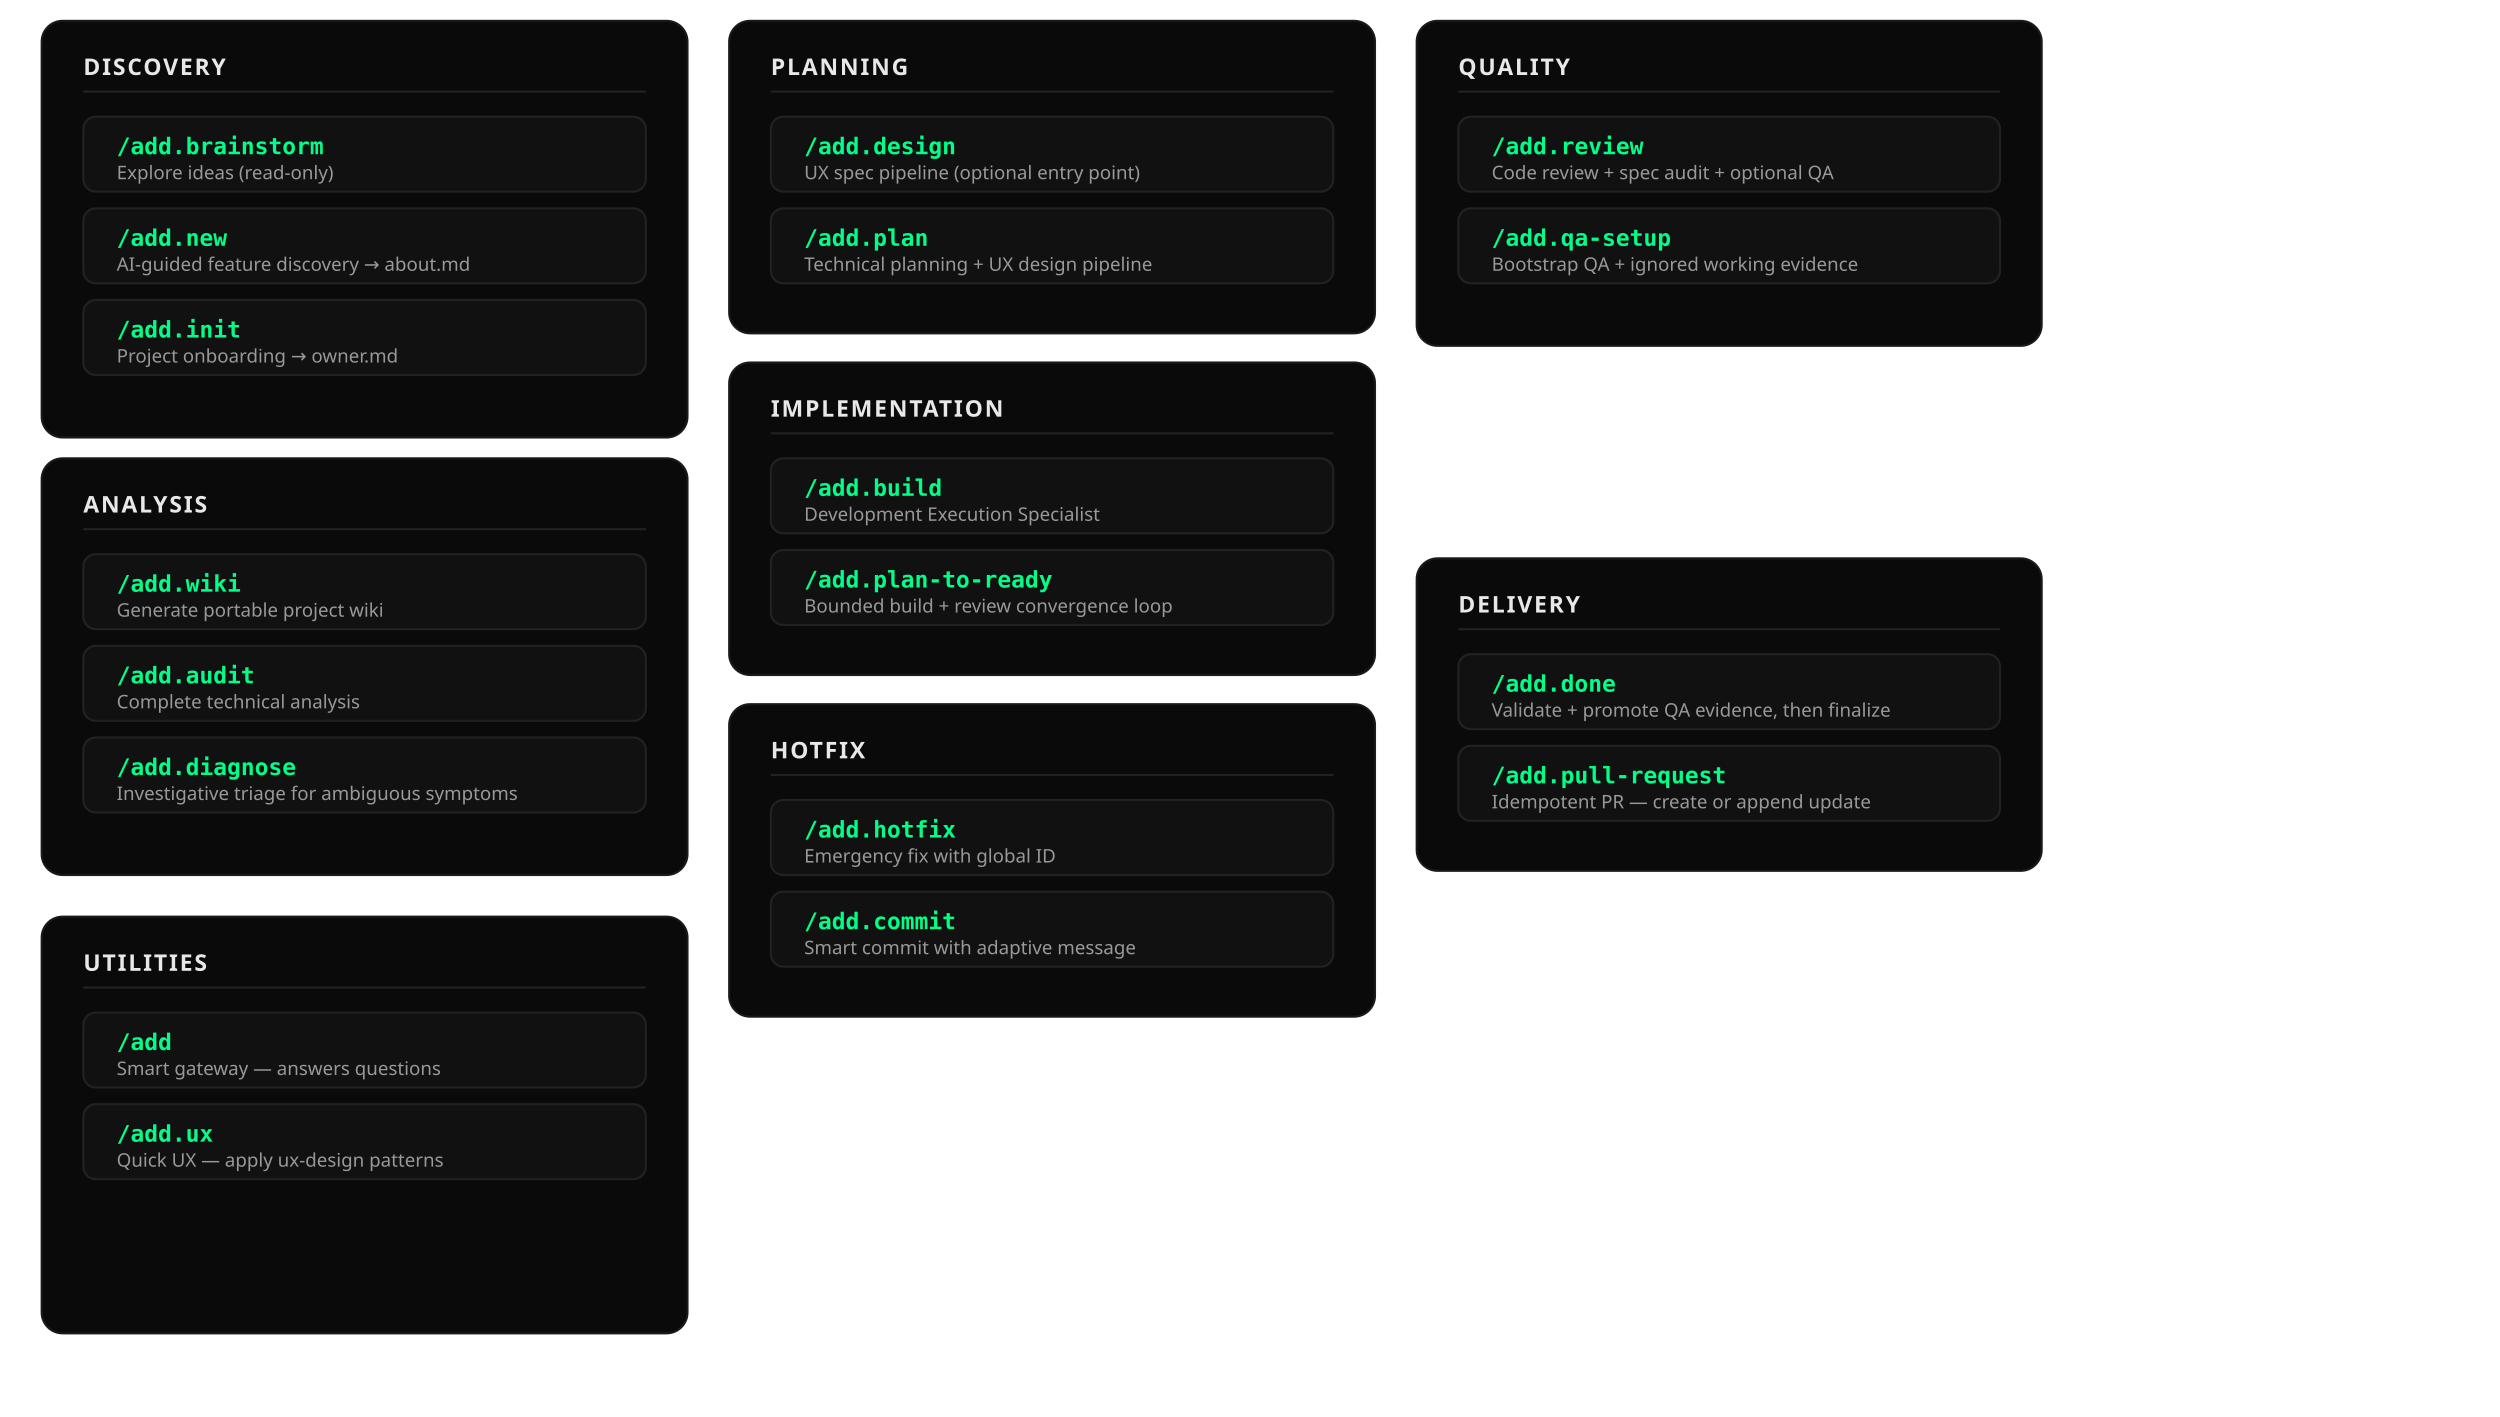
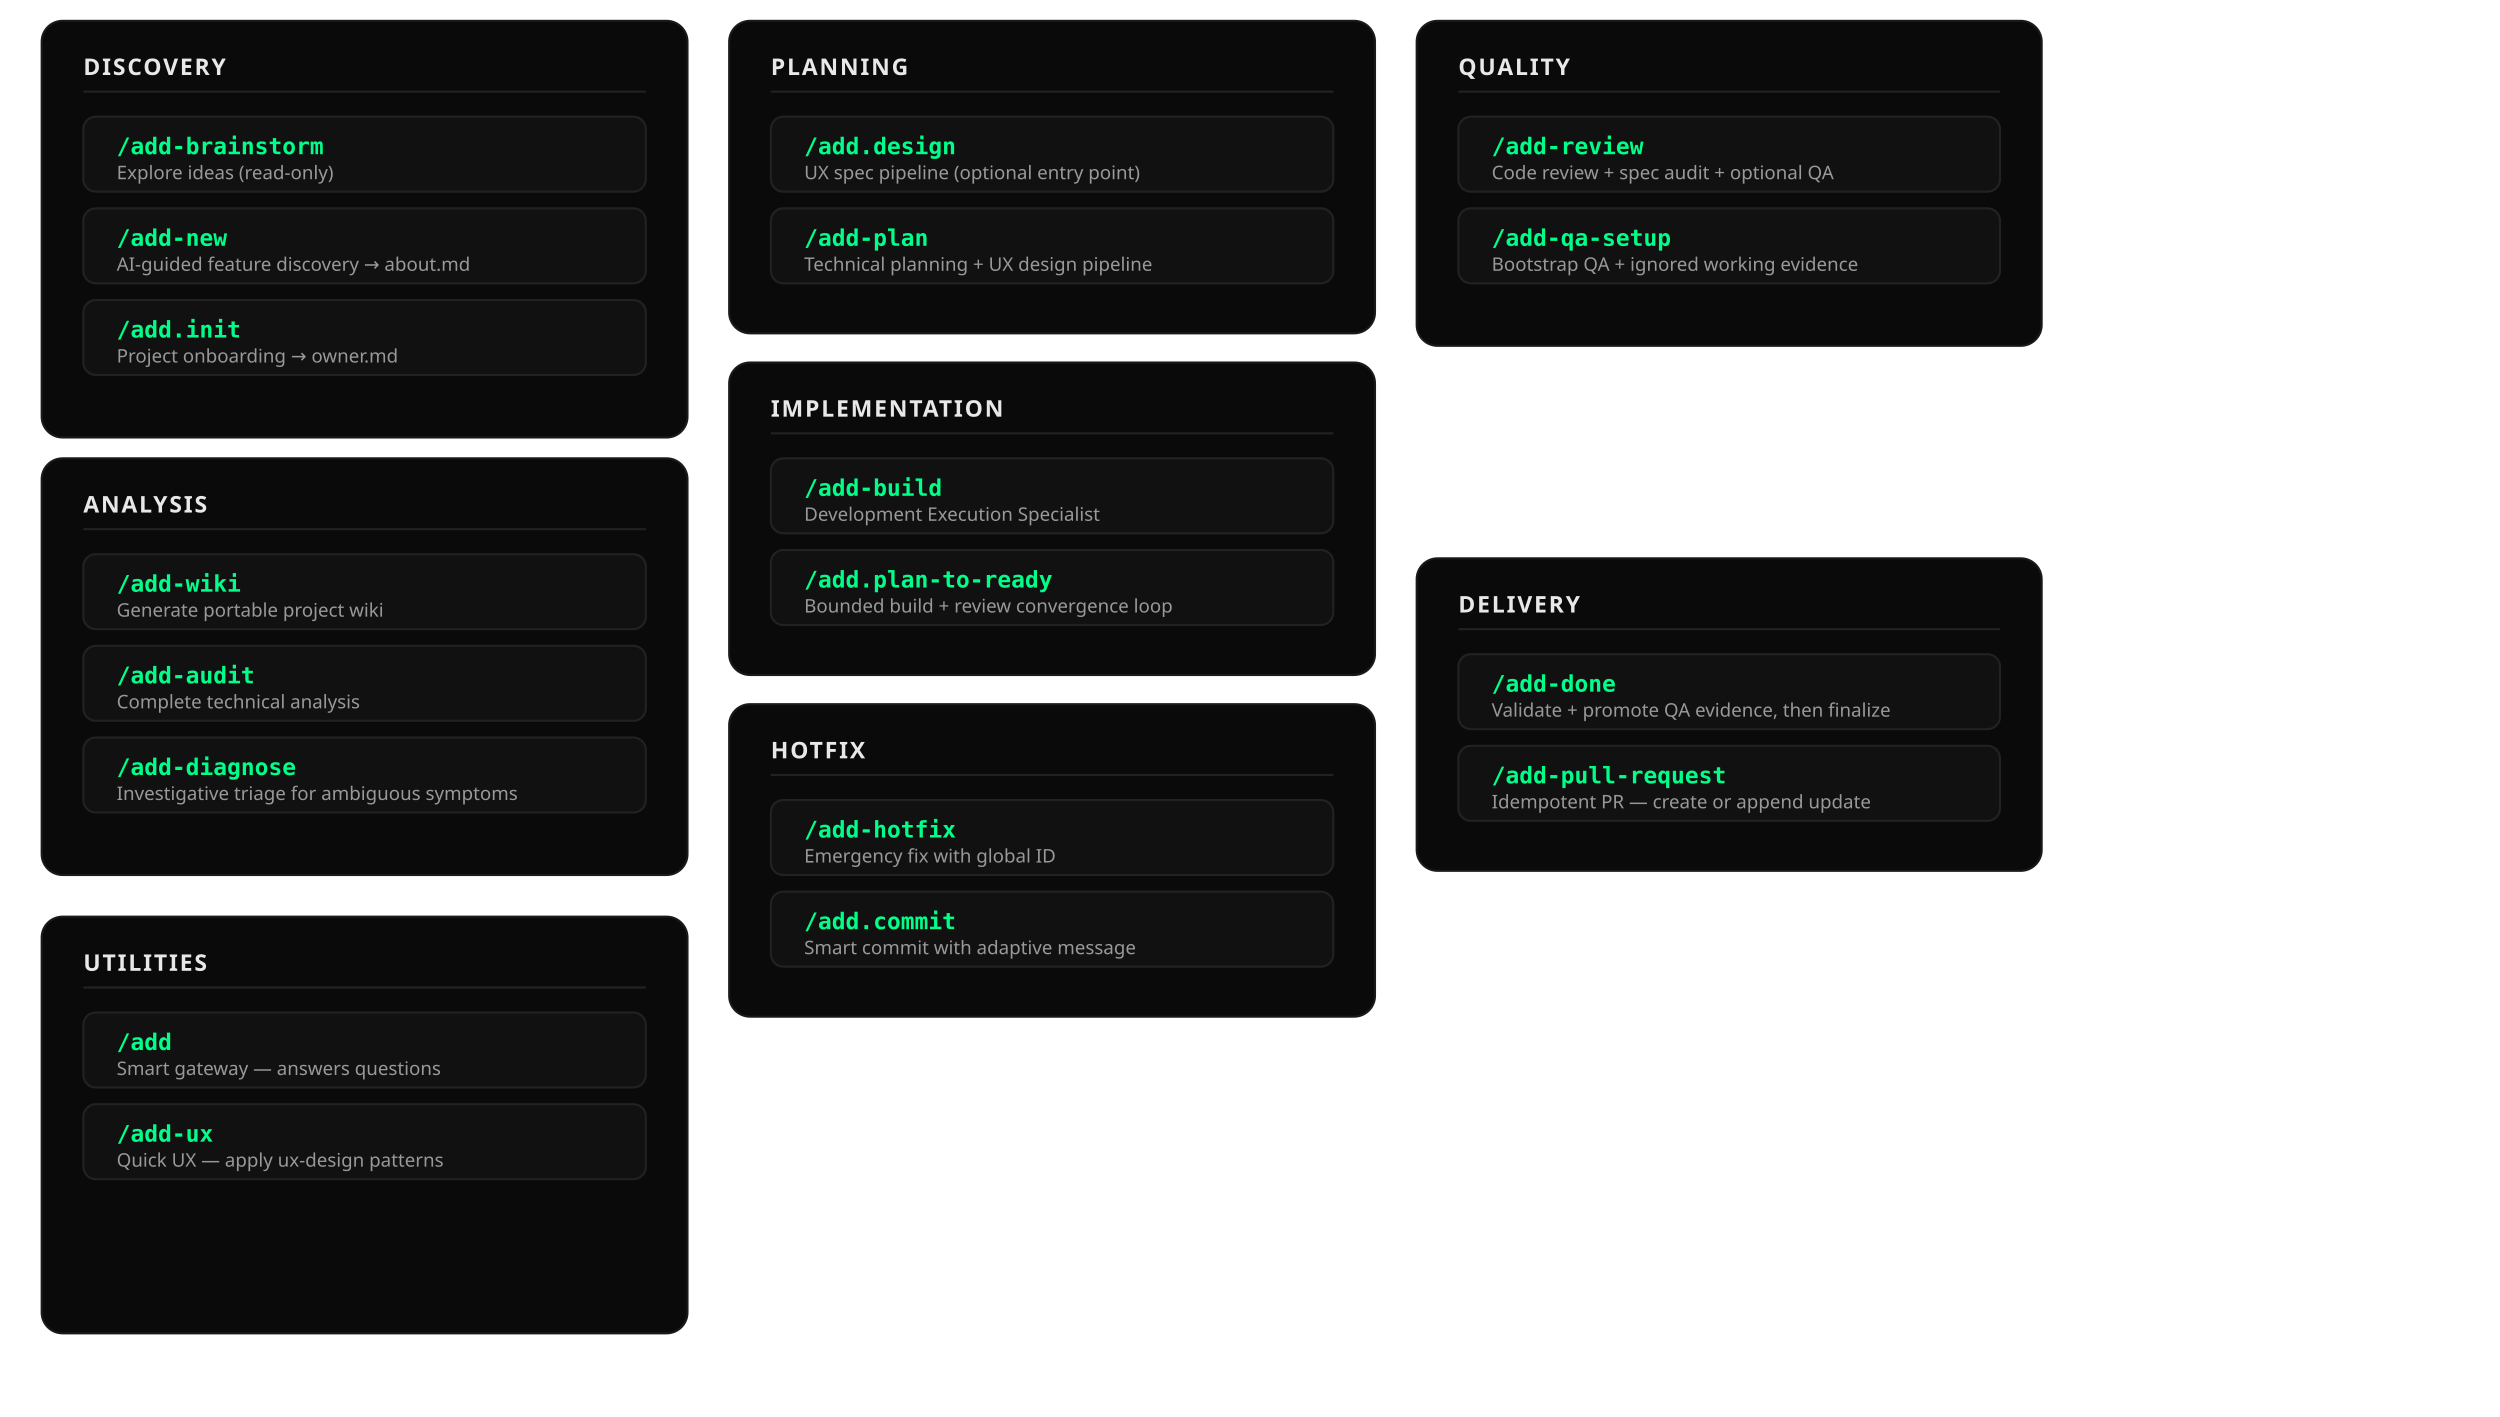
<svg xmlns="http://www.w3.org/2000/svg" viewBox="0 0 1200 680" fill="none">
  <style>
    .cat-label { fill: #e8e8e8; font-family: 'Syne', sans-serif; font-size: 13px; font-weight: 700; }
    .cat-line { stroke: #222; stroke-width: 1; }
    .cmd-box { fill: #111; stroke: #222; stroke-width: 1; rx: 6; }
    .cmd-name { fill: #00ff88; font-family: 'JetBrains Mono', monospace; font-size: 11px; font-weight: 600; }
    .cmd-desc { fill: #999; font-family: 'Outfit', sans-serif; font-size: 9px; }
    .group-bg { fill: #0a0a0a; stroke: #1a1a1a; stroke-width: 1; rx: 10; }
    .group-title { fill: #e8e8e8; font-family: 'Syne', sans-serif; font-size: 11px; font-weight: 800; letter-spacing: 0.08em; }
  </style>
  <rect x="20" y="10" width="310" height="200" class="group-bg" />
  <text x="40" y="36" class="group-title">DISCOVERY</text>
  <line x1="40" y1="44" x2="310" y2="44" class="cat-line" />
  <rect x="40" y="56" width="270" height="36" class="cmd-box" />
-   <text x="56" y="74" class="cmd-name">/add.brainstorm</text>
+   <text x="56" y="74" class="cmd-name">/add-brainstorm</text>
  <text x="56" y="86" class="cmd-desc">Explore ideas (read-only)</text>
  <rect x="40" y="100" width="270" height="36" class="cmd-box" />
-   <text x="56" y="118" class="cmd-name">/add.new</text>
+   <text x="56" y="118" class="cmd-name">/add-new</text>
  <text x="56" y="130" class="cmd-desc">AI-guided feature discovery → about.md</text>
  <rect x="40" y="144" width="270" height="36" class="cmd-box" />
  <text x="56" y="162" class="cmd-name">/add.init</text>
  <text x="56" y="174" class="cmd-desc">Project onboarding → owner.md</text>
  <rect x="20" y="220" width="310" height="200" class="group-bg" />
  <text x="40" y="246" class="group-title">ANALYSIS</text>
  <line x1="40" y1="254" x2="310" y2="254" class="cat-line" />
  <rect x="40" y="266" width="270" height="36" class="cmd-box" />
-   <text x="56" y="284" class="cmd-name">/add.wiki</text>
+   <text x="56" y="284" class="cmd-name">/add-wiki</text>
  <text x="56" y="296" class="cmd-desc">Generate portable project wiki</text>
  <rect x="40" y="310" width="270" height="36" class="cmd-box" />
-   <text x="56" y="328" class="cmd-name">/add.audit</text>
+   <text x="56" y="328" class="cmd-name">/add-audit</text>
  <text x="56" y="340" class="cmd-desc">Complete technical analysis</text>
  <rect x="40" y="354" width="270" height="36" class="cmd-box" />
-   <text x="56" y="372" class="cmd-name">/add.diagnose</text>
+   <text x="56" y="372" class="cmd-name">/add-diagnose</text>
  <text x="56" y="384" class="cmd-desc">Investigative triage for ambiguous symptoms</text>
  <rect x="350" y="10" width="310" height="150" class="group-bg" />
  <text x="370" y="36" class="group-title">PLANNING</text>
  <line x1="370" y1="44" x2="640" y2="44" class="cat-line" />
  <rect x="370" y="56" width="270" height="36" class="cmd-box" />
  <text x="386" y="74" class="cmd-name">/add.design</text>
  <text x="386" y="86" class="cmd-desc">UX spec pipeline (optional entry point)</text>
  <rect x="370" y="100" width="270" height="36" class="cmd-box" />
-   <text x="386" y="118" class="cmd-name">/add.plan</text>
+   <text x="386" y="118" class="cmd-name">/add-plan</text>
  <text x="386" y="130" class="cmd-desc">Technical planning + UX design pipeline</text>
  <rect x="350" y="174" width="310" height="150" class="group-bg" />
  <text x="370" y="200" class="group-title">IMPLEMENTATION</text>
  <line x1="370" y1="208" x2="640" y2="208" class="cat-line" />
  <rect x="370" y="220" width="270" height="36" class="cmd-box" />
-   <text x="386" y="238" class="cmd-name">/add.build</text>
+   <text x="386" y="238" class="cmd-name">/add-build</text>
  <text x="386" y="250" class="cmd-desc">Development Execution Specialist</text>
  <rect x="370" y="264" width="270" height="36" class="cmd-box" />
  <text x="386" y="282" class="cmd-name">/add.plan-to-ready</text>
  <text x="386" y="294" class="cmd-desc">Bounded build + review convergence loop</text>
  <rect x="350" y="338" width="310" height="150" class="group-bg" />
  <text x="370" y="364" class="group-title">HOTFIX</text>
  <line x1="370" y1="372" x2="640" y2="372" class="cat-line" />
  <rect x="370" y="384" width="270" height="36" class="cmd-box" />
-   <text x="386" y="402" class="cmd-name">/add.hotfix</text>
+   <text x="386" y="402" class="cmd-name">/add-hotfix</text>
  <text x="386" y="414" class="cmd-desc">Emergency fix with global ID</text>
  <rect x="370" y="428" width="270" height="36" class="cmd-box" />
  <text x="386" y="446" class="cmd-name">/add.commit</text>
  <text x="386" y="458" class="cmd-desc">Smart commit with adaptive message</text>
  <rect x="680" y="10" width="300" height="156" class="group-bg" />
  <text x="700" y="36" class="group-title">QUALITY</text>
  <line x1="700" y1="44" x2="960" y2="44" class="cat-line" />
  <rect x="700" y="56" width="260" height="36" class="cmd-box" />
-   <text x="716" y="74" class="cmd-name">/add.review</text>
+   <text x="716" y="74" class="cmd-name">/add-review</text>
  <text x="716" y="86" class="cmd-desc">Code review + spec audit + optional QA</text>
  <rect x="700" y="100" width="260" height="36" class="cmd-box" />
-   <text x="716" y="118" class="cmd-name">/add.qa-setup</text>
+   <text x="716" y="118" class="cmd-name">/add-qa-setup</text>
  <text x="716" y="130" class="cmd-desc">Bootstrap QA + ignored working evidence</text>
  <rect x="680" y="268" width="300" height="150" class="group-bg" />
  <text x="700" y="294" class="group-title">DELIVERY</text>
  <line x1="700" y1="302" x2="960" y2="302" class="cat-line" />
  <rect x="700" y="314" width="260" height="36" class="cmd-box" />
-   <text x="716" y="332" class="cmd-name">/add.done</text>
+   <text x="716" y="332" class="cmd-name">/add-done</text>
  <text x="716" y="344" class="cmd-desc">Validate + promote QA evidence, then finalize</text>
  <rect x="700" y="358" width="260" height="36" class="cmd-box" />
-   <text x="716" y="376" class="cmd-name">/add.pull-request</text>
+   <text x="716" y="376" class="cmd-name">/add-pull-request</text>
  <text x="716" y="388" class="cmd-desc">Idempotent PR — create or append update</text>
  <rect x="20" y="440" width="310" height="200" class="group-bg" />
  <text x="40" y="466" class="group-title">UTILITIES</text>
  <line x1="40" y1="474" x2="310" y2="474" class="cat-line" />
  <rect x="40" y="486" width="270" height="36" class="cmd-box" />
  <text x="56" y="504" class="cmd-name">/add</text>
  <text x="56" y="516" class="cmd-desc">Smart gateway — answers questions</text>
  <rect x="40" y="530" width="270" height="36" class="cmd-box" />
-   <text x="56" y="548" class="cmd-name">/add.ux</text>
+   <text x="56" y="548" class="cmd-name">/add-ux</text>
  <text x="56" y="560" class="cmd-desc">Quick UX — apply ux-design patterns</text>
</svg>
